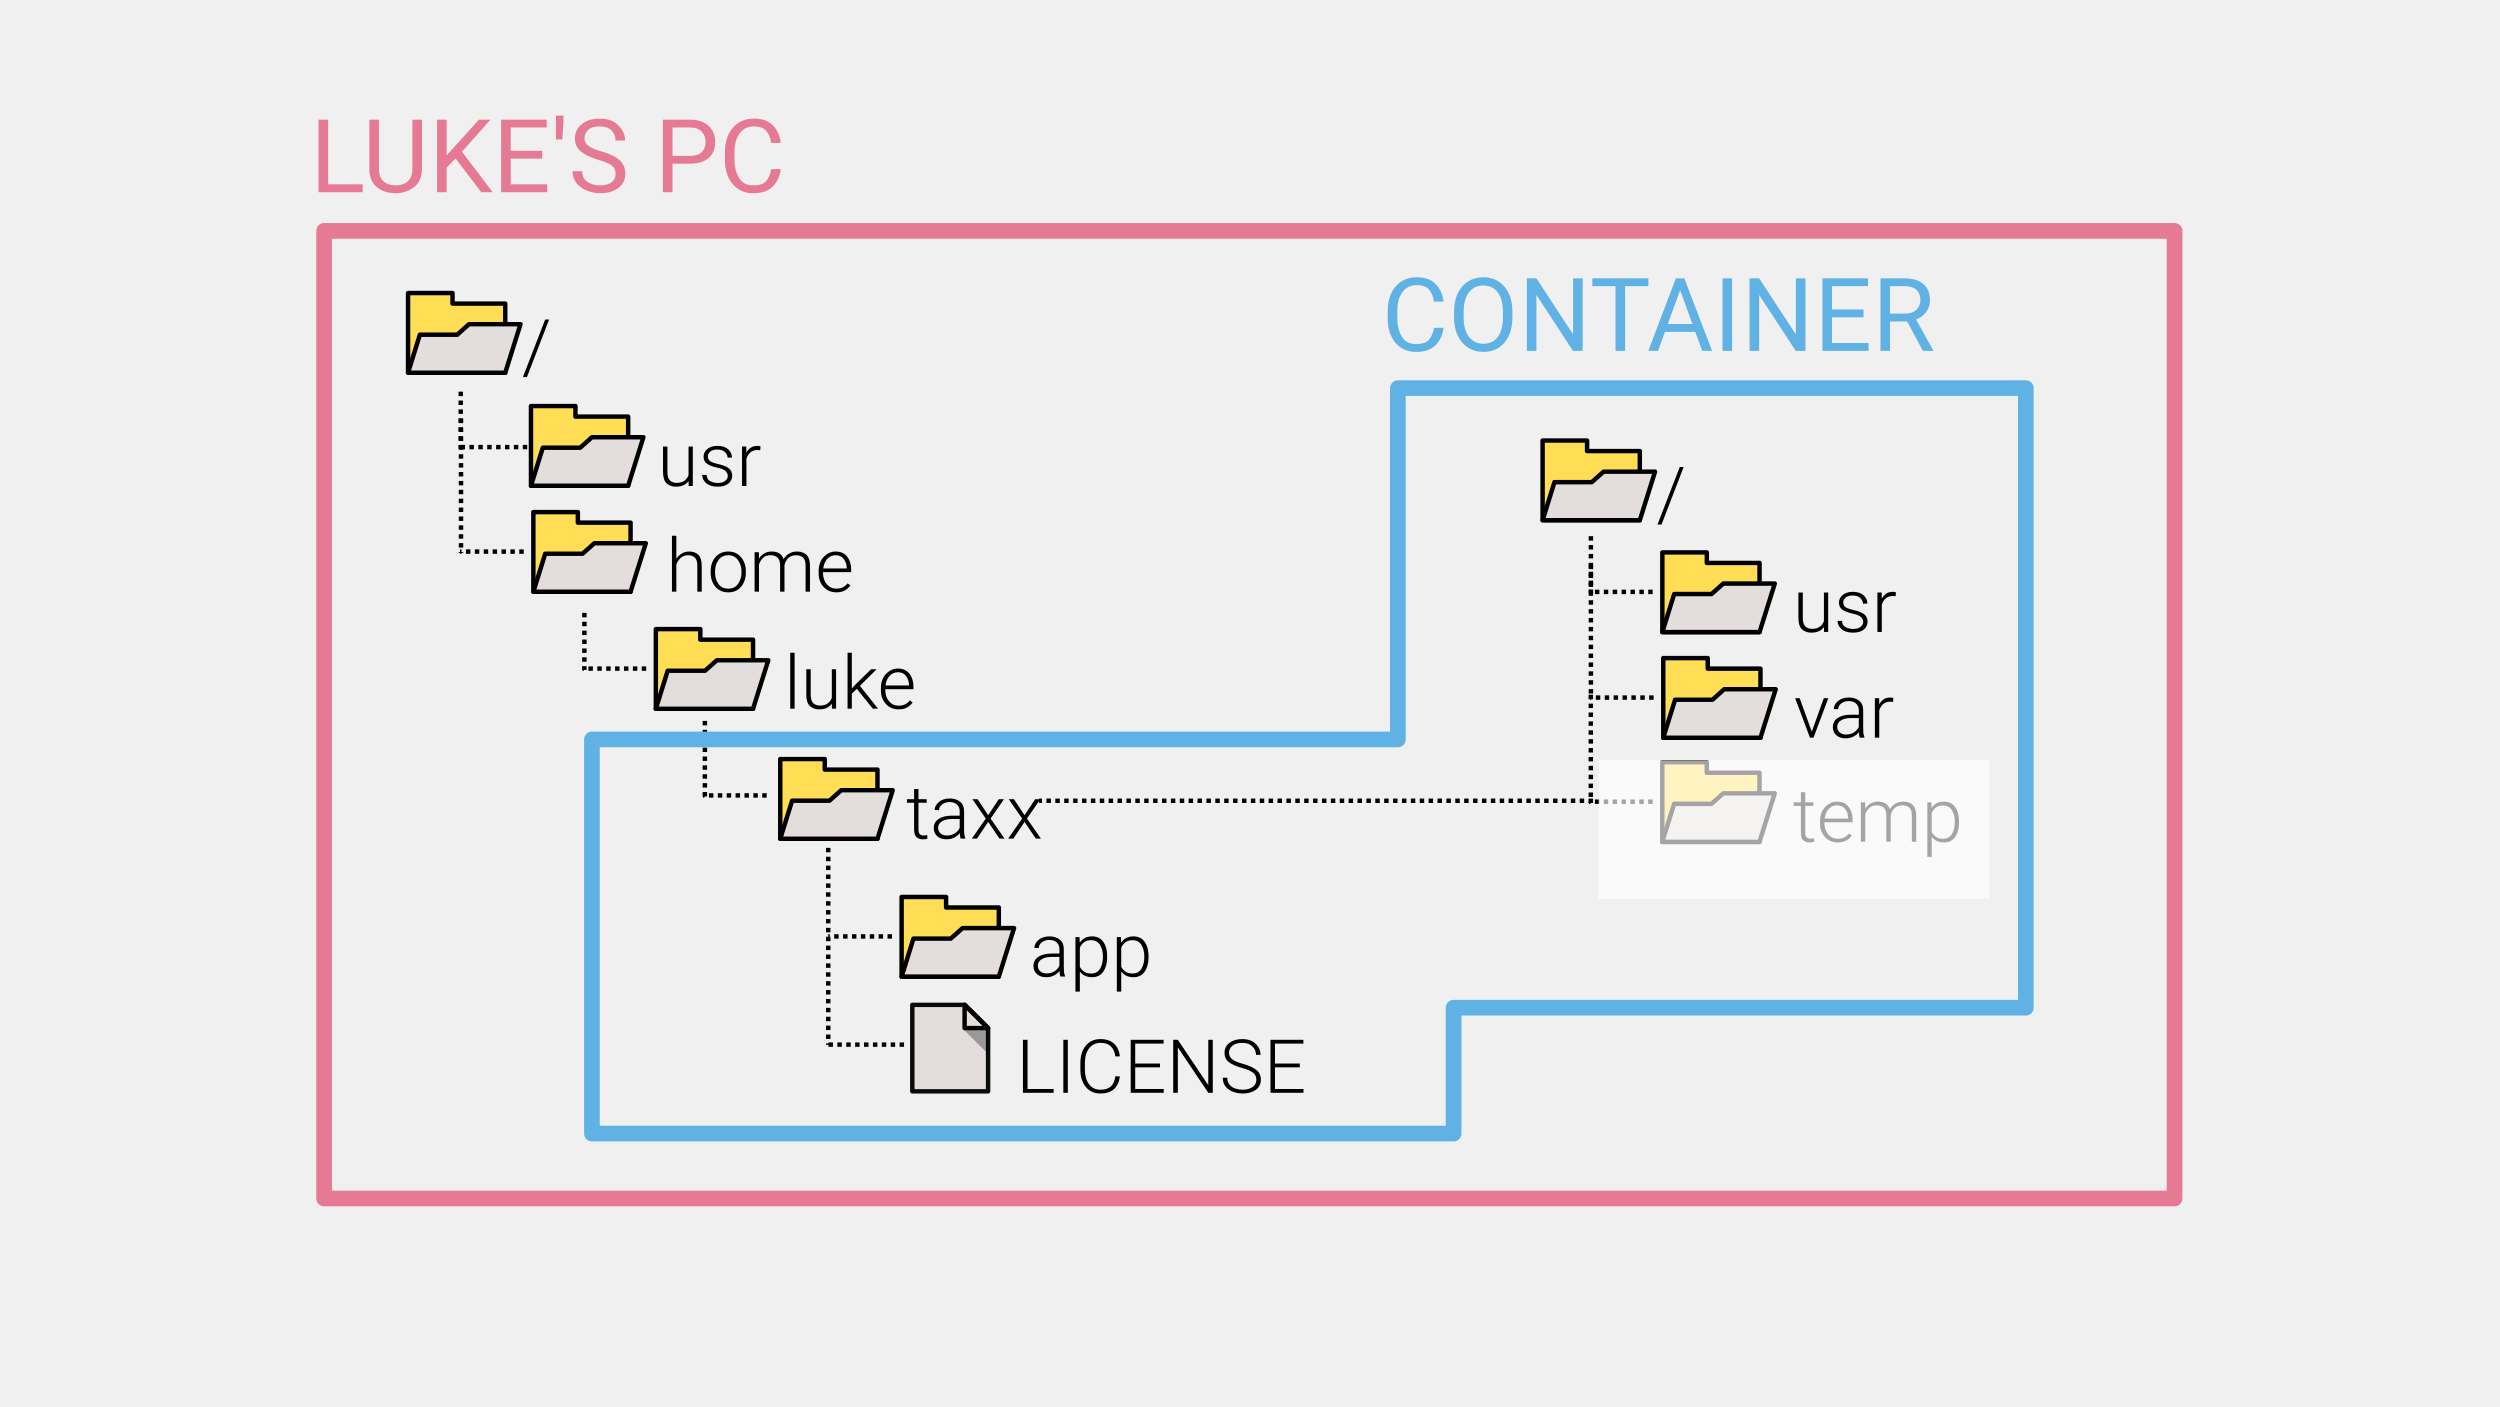
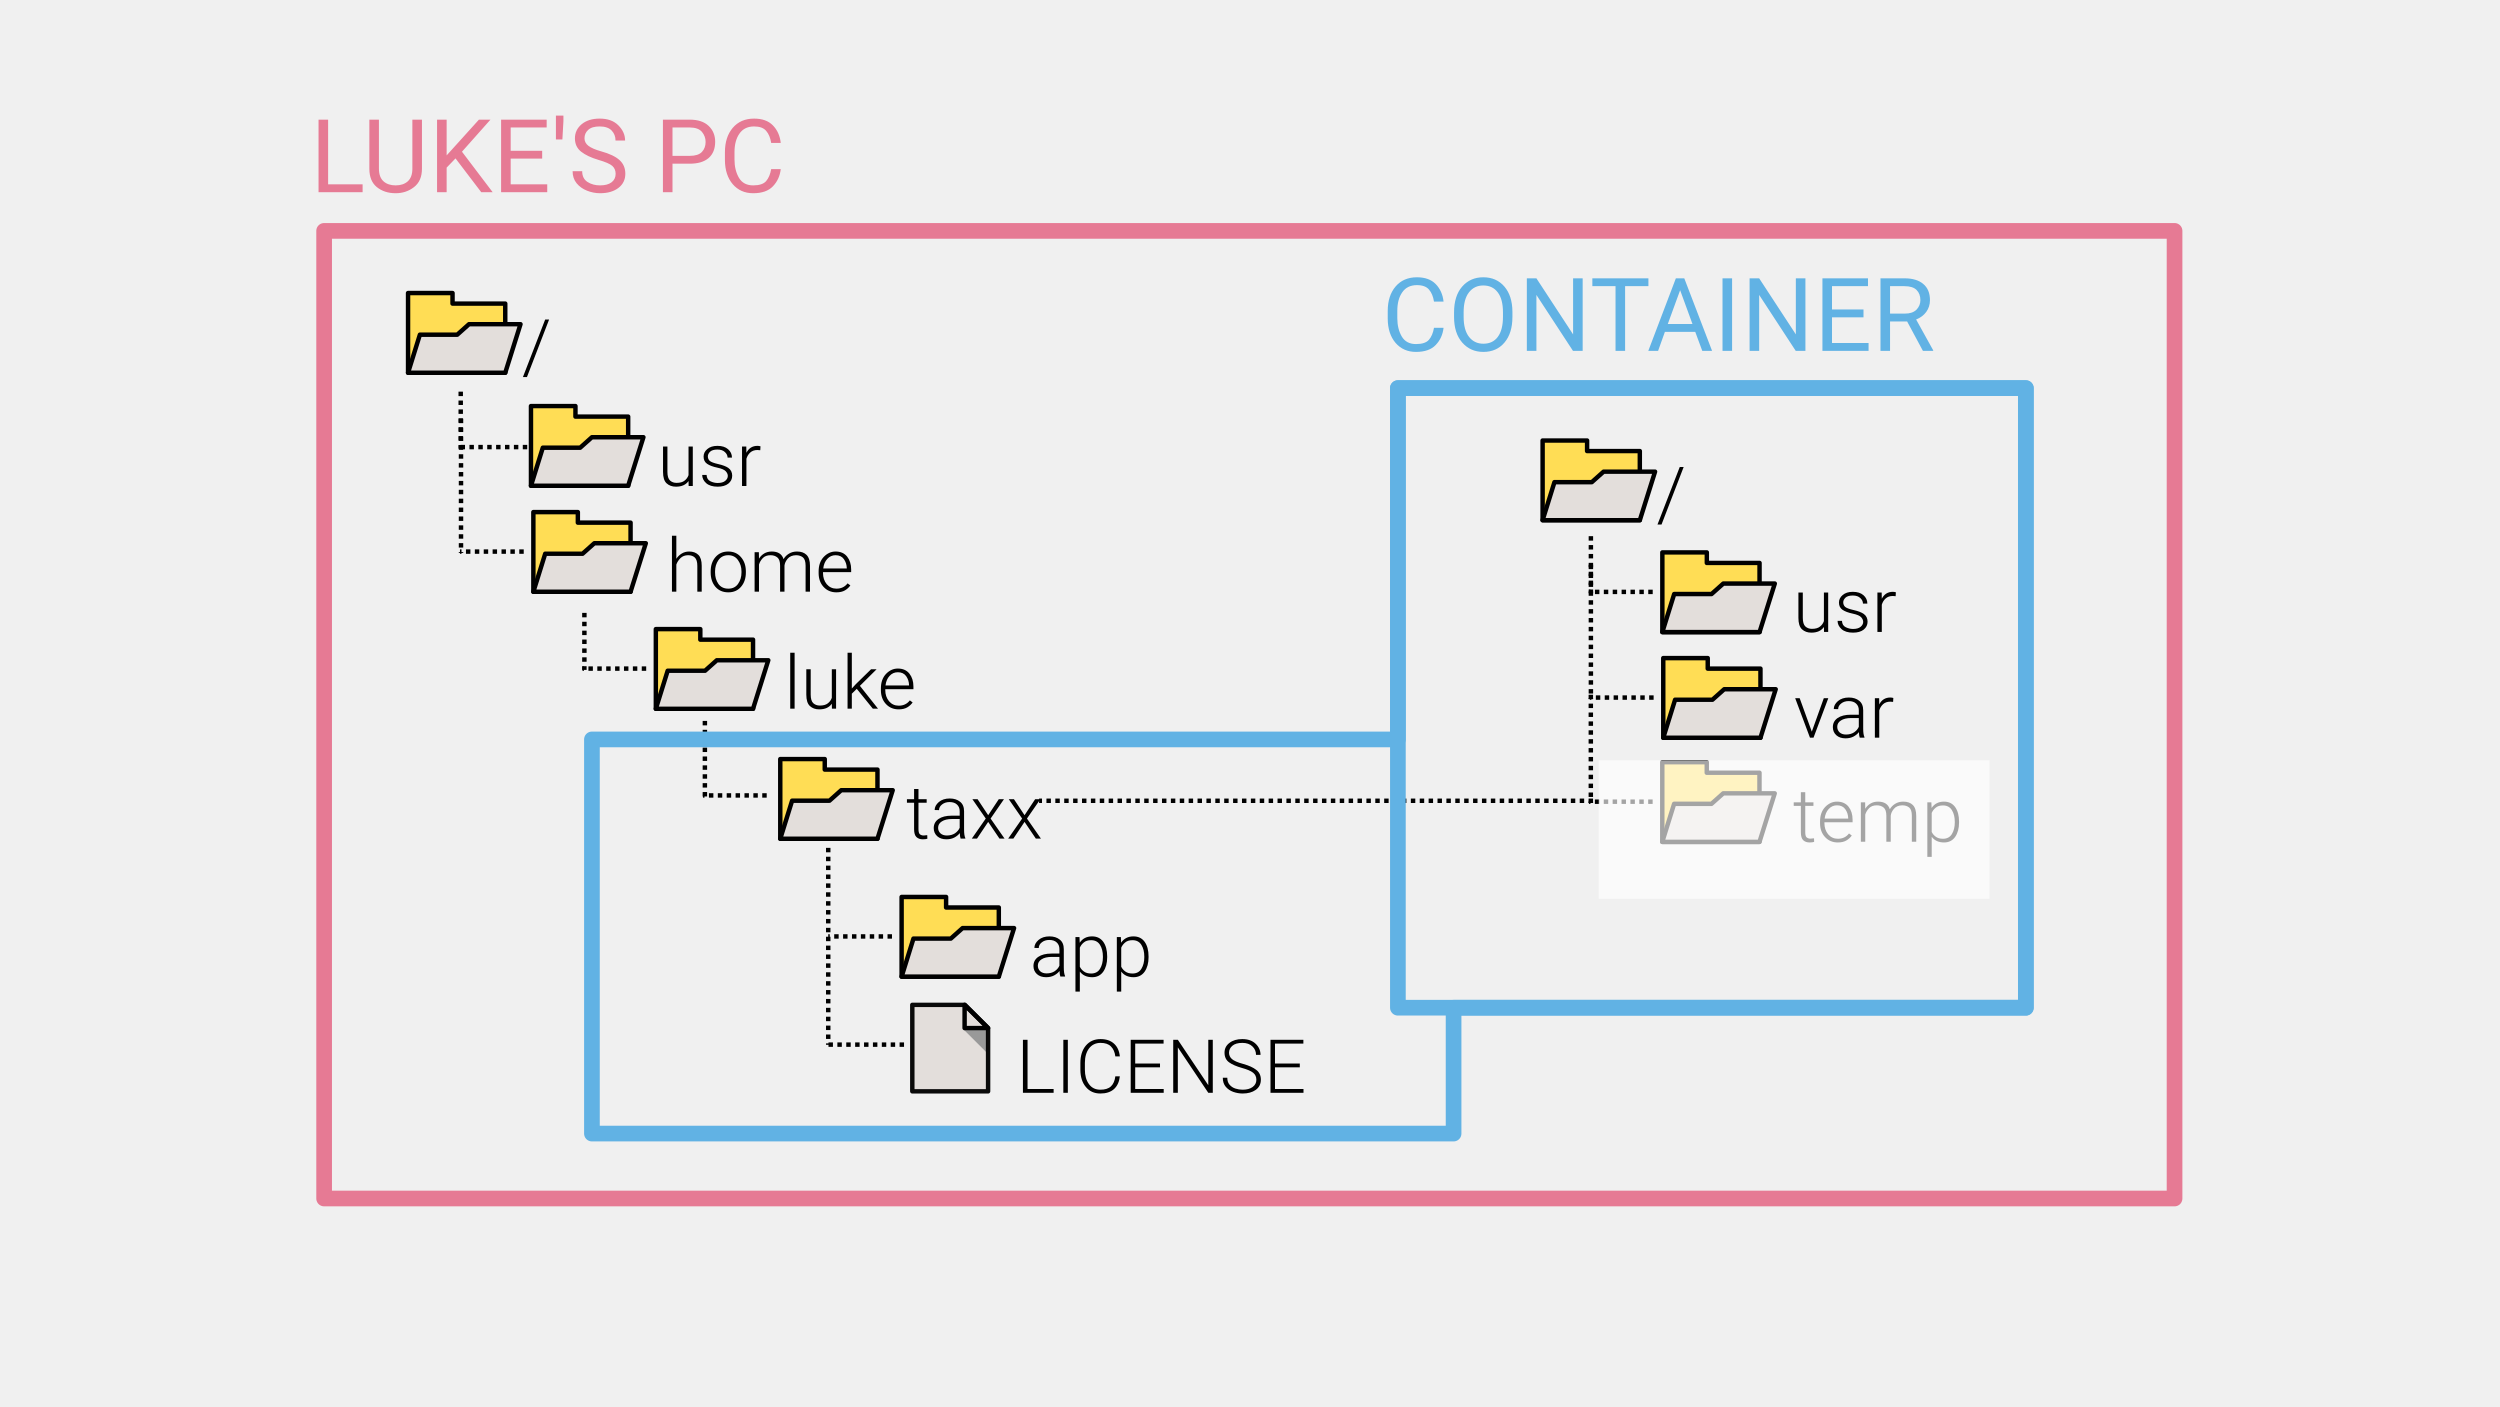
<svg xmlns="http://www.w3.org/2000/svg" width="1280" height="720" viewBox="0 0 338.667 190.5" version="1.1" id="svg8">
  <defs id="defs2" />
  <g id="layer1" transform="translate(0,-106.5)">
    <g id="g4702" transform="matrix(0.152952,0,0,0.1529021,120.2185,221.1765)" style="stroke-width:1.311">
      <path id="rect863" d="m 12.554,44.676 v 9.339 61.258 h 86.089 V 54.015 h -46.692 v -9.339 z" style="opacity:1;fill:#ffdd55;fill-opacity:1;stroke:#000000;stroke-width:3.934;stroke-linecap:round;stroke-linejoin:round;stroke-miterlimit:4;stroke-dasharray:none;stroke-dashoffset:0;stroke-opacity:1" />
      <path id="rect863-1" d="m 112.148,72.269 -1.81,5.765 -11.695,37.239 h -86.089 l 10.486,-33.711 h 33.092 L 66.551,72.269 Z" style="opacity:1;fill:#e3dedb;fill-opacity:1;stroke:#000000;stroke-width:3.934;stroke-linecap:round;stroke-linejoin:round;stroke-miterlimit:4;stroke-dasharray:none;stroke-dashoffset:0;stroke-opacity:1" />
    </g>
    <g id="g4698" transform="matrix(0.152952,0,0,0.1529021,120.2185,221.1765)" style="stroke-width:1.311">
      <path id="rect865" d="m 21.658,140.672 v 76.604 h 67.12 v -56.044 l -20.56,-20.56 z" style="opacity:1;fill:#e3dedb;fill-opacity:1;stroke:none;stroke-width:3.934;stroke-linecap:round;stroke-linejoin:round;stroke-miterlimit:4;stroke-dasharray:none;stroke-dashoffset:0;stroke-opacity:1" />
      <path id="rect865-7" d="m 67.807,160.476 -0.607,1.363 21.074,21.073 V 160.476 Z" style="opacity:1;fill:#999999;fill-opacity:1;stroke:none;stroke-width:3.934;stroke-linecap:round;stroke-linejoin:round;stroke-miterlimit:4;stroke-dasharray:none;stroke-dashoffset:0;stroke-opacity:1" />
      <path id="rect865-7-6" d="m 89.142,160.84 -20.798,-20.546 v 20.546 z" style="opacity:1;fill:#e3dedb;fill-opacity:1;stroke:#000000;stroke-width:3.934;stroke-linecap:round;stroke-linejoin:round;stroke-miterlimit:4;stroke-dasharray:none;stroke-dashoffset:0;stroke-opacity:1" />
      <path id="rect865-73" d="m 22.022,140.28 v 76.604 h 67.12 v -56.044 l -20.56,-20.56 z" style="opacity:1;fill:none;fill-opacity:1;stroke:#000000;stroke-width:3.934;stroke-linecap:round;stroke-linejoin:round;stroke-miterlimit:4;stroke-dasharray:none;stroke-dashoffset:0;stroke-opacity:0.957" />
    </g>
    <path style="fill:none;stroke:#000000;stroke-width:0.602;stroke-linecap:butt;stroke-linejoin:miter;stroke-miterlimit:4;stroke-dasharray:0.602, 0.602;stroke-dashoffset:0;stroke-opacity:1" d="m 120.833,233.357 h -8.635" id="path4692" />
    <text xml:space="preserve" style="font-style:normal;font-variant:normal;font-weight:300;font-stretch:normal;font-size:10.115px;line-height:1.25;font-family:Roboto;-inkscape-font-specification:'Roboto, Light';font-variant-ligatures:normal;font-variant-caps:normal;font-variant-numeric:normal;font-feature-settings:normal;text-align:start;letter-spacing:0px;word-spacing:0px;writing-mode:lr-tb;text-anchor:start;fill:#000000;fill-opacity:1;stroke:none;stroke-width:0.053" x="139.476" y="238.825" id="text4706" transform="scale(1.000163,0.9998368)">
      <tspan id="tspan4704" x="139.476" y="238.825" style="font-style:normal;font-variant:normal;font-weight:300;font-stretch:normal;font-size:10.115px;font-family:Roboto;-inkscape-font-specification:'Roboto, Light';font-variant-ligatures:normal;font-variant-caps:normal;font-variant-numeric:normal;font-feature-settings:normal;text-align:start;writing-mode:lr-tb;text-anchor:start;stroke-width:0.053">app</tspan>
    </text>
    <text xml:space="preserve" style="font-style:normal;font-variant:normal;font-weight:300;font-stretch:normal;font-size:10.115px;line-height:1.25;font-family:Roboto;-inkscape-font-specification:'Roboto, Light';font-variant-ligatures:normal;font-variant-caps:normal;font-variant-numeric:normal;font-feature-settings:normal;text-align:start;letter-spacing:0px;word-spacing:0px;writing-mode:lr-tb;text-anchor:start;fill:#000000;fill-opacity:1;stroke:none;stroke-width:0.053" x="137.643" y="254.583" id="text4706-9" transform="scale(1.000163,0.9998368)">
      <tspan id="tspan4704-7" x="137.643" y="254.583" style="font-style:normal;font-variant:normal;font-weight:300;font-stretch:normal;font-size:10.115px;font-family:Roboto;-inkscape-font-specification:'Roboto, Light';font-variant-ligatures:normal;font-variant-caps:normal;font-variant-numeric:normal;font-feature-settings:normal;text-align:start;writing-mode:lr-tb;text-anchor:start;stroke-width:0.053">LICENSE</tspan>
    </text>
    <g id="g4702-8" transform="matrix(0.152952,0,0,0.1529021,103.7801,202.4969)" style="stroke-width:1.311">
      <path id="rect863-8" d="m 12.554,44.676 v 9.339 61.258 h 86.089 V 54.015 h -46.692 v -9.339 z" style="opacity:1;fill:#ffdd55;fill-opacity:1;stroke:#000000;stroke-width:3.934;stroke-linecap:round;stroke-linejoin:round;stroke-miterlimit:4;stroke-dasharray:none;stroke-dashoffset:0;stroke-opacity:1" />
      <path id="rect863-1-3" d="m 112.148,72.269 -1.81,5.765 -11.695,37.239 h -86.089 l 10.486,-33.711 h 33.092 L 66.551,72.269 Z" style="opacity:1;fill:#e3dedb;fill-opacity:1;stroke:#000000;stroke-width:3.934;stroke-linecap:round;stroke-linejoin:round;stroke-miterlimit:4;stroke-dasharray:none;stroke-dashoffset:0;stroke-opacity:1" />
    </g>
    <text xml:space="preserve" style="font-style:normal;font-variant:normal;font-weight:300;font-stretch:normal;font-size:10.115px;line-height:1.25;font-family:Roboto;-inkscape-font-specification:'Roboto, Light';font-variant-ligatures:normal;font-variant-caps:normal;font-variant-numeric:normal;font-feature-settings:normal;text-align:start;letter-spacing:0px;word-spacing:0px;writing-mode:lr-tb;text-anchor:start;fill:#000000;fill-opacity:1;stroke:none;stroke-width:0.053" x="122.716" y="220.142" id="text4706-1" transform="scale(1.000163,0.9998368)">
      <tspan id="tspan4704-8" x="122.716" y="220.142" style="font-style:normal;font-variant:normal;font-weight:300;font-stretch:normal;font-size:10.115px;font-family:Roboto;-inkscape-font-specification:'Roboto, Light';font-variant-ligatures:normal;font-variant-caps:normal;font-variant-numeric:normal;font-feature-settings:normal;text-align:start;writing-mode:lr-tb;text-anchor:start;stroke-width:0.053">taxx</tspan>
    </text>
    <path style="fill:none;stroke:#000000;stroke-width:0.602;stroke-linecap:butt;stroke-linejoin:miter;stroke-miterlimit:4;stroke-dasharray:0.602, 0.602;stroke-dashoffset:0;stroke-opacity:1" d="m 112.198,221.356 v 26.681" id="path4692-9" />
    <path style="fill:none;stroke:#000000;stroke-width:0.602;stroke-linecap:butt;stroke-linejoin:miter;stroke-miterlimit:4;stroke-dasharray:0.602, 0.602;stroke-dashoffset:0;stroke-opacity:1" d="M 122.467,248.013 H 112.195" id="path4692-6" />
    <g id="g4702-4" transform="matrix(0.152952,0,0,0.1529021,86.92382,184.8927)" style="stroke-width:1.311">
      <path id="rect863-3" d="m 12.554,44.676 v 9.339 61.258 h 86.089 V 54.015 h -46.692 v -9.339 z" style="opacity:1;fill:#ffdd55;fill-opacity:1;stroke:#000000;stroke-width:3.934;stroke-linecap:round;stroke-linejoin:round;stroke-miterlimit:4;stroke-dasharray:none;stroke-dashoffset:0;stroke-opacity:1" />
      <path id="rect863-1-33" d="m 112.148,72.269 -1.81,5.765 -11.695,37.239 h -86.089 l 10.486,-33.711 h 33.092 L 66.551,72.269 Z" style="opacity:1;fill:#e3dedb;fill-opacity:1;stroke:#000000;stroke-width:3.934;stroke-linecap:round;stroke-linejoin:round;stroke-miterlimit:4;stroke-dasharray:none;stroke-dashoffset:0;stroke-opacity:1" />
    </g>
    <path style="fill:none;stroke:#000000;stroke-width:0.602;stroke-linecap:butt;stroke-linejoin:miter;stroke-miterlimit:4;stroke-dasharray:0.602, 0.602;stroke-dashoffset:0;stroke-opacity:1" d="M 87.538,197.074 H 78.903" id="path4692-8" />
    <text xml:space="preserve" style="font-style:normal;font-variant:normal;font-weight:300;font-stretch:normal;font-size:10.115px;line-height:1.25;font-family:Roboto;-inkscape-font-specification:'Roboto, Light';font-variant-ligatures:normal;font-variant-caps:normal;font-variant-numeric:normal;font-feature-settings:normal;text-align:start;letter-spacing:0px;word-spacing:0px;writing-mode:lr-tb;text-anchor:start;fill:#000000;fill-opacity:1;stroke:none;stroke-width:0.053" x="106.186" y="202.535" id="text4706-6" transform="scale(1.000163,0.9998368)">
      <tspan id="tspan4704-0" x="106.186" y="202.535" style="font-style:normal;font-variant:normal;font-weight:300;font-stretch:normal;font-size:10.115px;font-family:Roboto;-inkscape-font-specification:'Roboto, Light';font-variant-ligatures:normal;font-variant-caps:normal;font-variant-numeric:normal;font-feature-settings:normal;text-align:start;writing-mode:lr-tb;text-anchor:start;stroke-width:0.053">luke</tspan>
    </text>
    <g id="g4702-8-4" transform="matrix(0.152952,0,0,0.1529021,53.35703,139.3672)" style="stroke-width:1.311">
      <path id="rect863-8-8" d="m 12.554,44.676 v 9.339 61.258 h 86.089 V 54.015 h -46.692 v -9.339 z" style="opacity:1;fill:#ffdd55;fill-opacity:1;stroke:#000000;stroke-width:3.934;stroke-linecap:round;stroke-linejoin:round;stroke-miterlimit:4;stroke-dasharray:none;stroke-dashoffset:0;stroke-opacity:1" />
      <path id="rect863-1-3-8" d="m 112.148,72.269 -1.81,5.765 -11.695,37.239 h -86.089 l 10.486,-33.711 h 33.092 L 66.551,72.269 Z" style="opacity:1;fill:#e3dedb;fill-opacity:1;stroke:#000000;stroke-width:3.934;stroke-linecap:round;stroke-linejoin:round;stroke-miterlimit:4;stroke-dasharray:none;stroke-dashoffset:0;stroke-opacity:1" />
    </g>
    <text xml:space="preserve" style="font-style:normal;font-variant:normal;font-weight:300;font-stretch:normal;font-size:10.115px;line-height:1.25;font-family:Roboto;-inkscape-font-specification:'Roboto, Light';font-variant-ligatures:normal;font-variant-caps:normal;font-variant-numeric:normal;font-feature-settings:normal;text-align:start;letter-spacing:0px;word-spacing:0px;writing-mode:lr-tb;text-anchor:start;fill:#000000;fill-opacity:1;stroke:none;stroke-width:0.053" x="70.684" y="157.002" id="text4706-1-8" transform="scale(1.000163,0.9998368)">
      <tspan id="tspan4704-8-9" x="70.684" y="157.002" style="font-style:normal;font-variant:normal;font-weight:300;font-stretch:normal;font-size:10.115px;font-family:Roboto;-inkscape-font-specification:'Roboto, Light';font-variant-ligatures:normal;font-variant-caps:normal;font-variant-numeric:normal;font-feature-settings:normal;text-align:start;writing-mode:lr-tb;text-anchor:start;stroke-width:0.053">/</tspan>
    </text>
    <path style="fill:none;stroke:#000000;stroke-width:0.602;stroke-linecap:butt;stroke-linejoin:miter;stroke-miterlimit:4;stroke-dasharray:0.602, 0.602;stroke-dashoffset:0;stroke-opacity:1" d="m 79.165,189.525 v 7.725" id="path4692-9-7" />
    <path style="fill:none;stroke:#000000;stroke-width:0.602;stroke-linecap:butt;stroke-linejoin:miter;stroke-miterlimit:4;stroke-dasharray:0.602, 0.602;stroke-dashoffset:0;stroke-opacity:1" d="M 103.862,214.255 H 95.227" id="path4692-8-7" />
    <path style="fill:none;stroke:#000000;stroke-width:0.602;stroke-linecap:butt;stroke-linejoin:miter;stroke-miterlimit:4;stroke-dasharray:0.602, 0.602;stroke-dashoffset:0;stroke-opacity:1" d="m 95.488,204.161 v 10.335" id="path4692-9-7-7" />
-     <g id="g4702-4-6" transform="matrix(0.152952,0,0,0.1529021,223.2726,174.5014)" style="stroke-width:1.311">
-       <path id="rect863-3-7" d="m 12.554,44.676 v 9.339 61.258 h 86.089 V 54.015 h -46.692 v -9.339 z" style="opacity:1;fill:#ffdd55;fill-opacity:1;stroke:#000000;stroke-width:3.934;stroke-linecap:round;stroke-linejoin:round;stroke-miterlimit:4;stroke-dasharray:none;stroke-dashoffset:0;stroke-opacity:1" />
-       <path id="rect863-1-33-3" d="m 112.148,72.269 -1.81,5.765 -11.695,37.239 h -86.089 l 10.486,-33.711 h 33.092 L 66.551,72.269 Z" style="opacity:1;fill:#e3dedb;fill-opacity:1;stroke:#000000;stroke-width:3.934;stroke-linecap:round;stroke-linejoin:round;stroke-miterlimit:4;stroke-dasharray:none;stroke-dashoffset:0;stroke-opacity:1" />
-     </g>
-     <path style="fill:none;stroke:#000000;stroke-width:0.602;stroke-linecap:butt;stroke-linejoin:miter;stroke-miterlimit:4;stroke-dasharray:0.602, 0.602;stroke-dashoffset:0;stroke-opacity:1" d="m 223.887,186.682 h -8.635" id="path4692-8-6" />
-     <text xml:space="preserve" style="font-style:normal;font-variant:normal;font-weight:300;font-stretch:normal;font-size:10.115px;line-height:1.25;font-family:Roboto;-inkscape-font-specification:'Roboto, Light';font-variant-ligatures:normal;font-variant-caps:normal;font-variant-numeric:normal;font-feature-settings:normal;text-align:start;letter-spacing:0px;word-spacing:0px;writing-mode:lr-tb;text-anchor:start;fill:#000000;fill-opacity:1;stroke:none;stroke-width:0.053" x="242.836" y="192.142" id="text4706-6-5" transform="scale(1.000163,0.9998368)">
-       <tspan id="tspan4704-0-6" x="242.836" y="192.142" style="font-style:normal;font-variant:normal;font-weight:300;font-stretch:normal;font-size:10.115px;font-family:Roboto;-inkscape-font-specification:'Roboto, Light';font-variant-ligatures:normal;font-variant-caps:normal;font-variant-numeric:normal;font-feature-settings:normal;text-align:start;writing-mode:lr-tb;text-anchor:start;stroke-width:0.053">usr</tspan>
-     </text>
-     <g id="g4702-8-4-3" transform="matrix(0.152952,0,0,0.1529021,207.0528,159.3445)" style="stroke-width:1.311">
-       <path id="rect863-8-8-9" d="m 12.554,44.676 v 9.339 61.258 h 86.089 V 54.015 h -46.692 v -9.339 z" style="opacity:1;fill:#ffdd55;fill-opacity:1;stroke:#000000;stroke-width:3.934;stroke-linecap:round;stroke-linejoin:round;stroke-miterlimit:4;stroke-dasharray:none;stroke-dashoffset:0;stroke-opacity:1" />
-       <path id="rect863-1-3-8-4" d="m 112.148,72.269 -1.81,5.765 -11.695,37.239 h -86.089 l 10.486,-33.711 h 33.092 L 66.551,72.269 Z" style="opacity:1;fill:#e3dedb;fill-opacity:1;stroke:#000000;stroke-width:3.934;stroke-linecap:round;stroke-linejoin:round;stroke-miterlimit:4;stroke-dasharray:none;stroke-dashoffset:0;stroke-opacity:1" />
-     </g>
-     <text xml:space="preserve" style="font-style:normal;font-variant:normal;font-weight:300;font-stretch:normal;font-size:10.115px;line-height:1.25;font-family:Roboto;-inkscape-font-specification:'Roboto, Light';font-variant-ligatures:normal;font-variant-caps:normal;font-variant-numeric:normal;font-feature-settings:normal;text-align:start;letter-spacing:0px;word-spacing:0px;writing-mode:lr-tb;text-anchor:start;fill:#000000;fill-opacity:1;stroke:none;stroke-width:0.053" x="224.355" y="176.983" id="text4706-1-8-8" transform="scale(1.000163,0.9998368)">
-       <tspan id="tspan4704-8-9-1" x="224.355" y="176.983" style="font-style:normal;font-variant:normal;font-weight:300;font-stretch:normal;font-size:10.115px;font-family:Roboto;-inkscape-font-specification:'Roboto, Light';font-variant-ligatures:normal;font-variant-caps:normal;font-variant-numeric:normal;font-feature-settings:normal;text-align:start;writing-mode:lr-tb;text-anchor:start;stroke-width:0.053">/</tspan>
-     </text>
-     <path style="fill:none;stroke:#000000;stroke-width:0.602;stroke-linecap:butt;stroke-linejoin:miter;stroke-miterlimit:4;stroke-dasharray:0.602, 0.602;stroke-dashoffset:0;stroke-opacity:1" d="m 215.513,179.134 v 7.725" id="path4692-9-7-2" />
-     <g id="g4702-4-6-0" transform="matrix(0.152952,0,0,0.1529021,223.3958,188.8174)" style="stroke-width:1.311">
-       <path id="rect863-3-7-8" d="m 12.554,44.676 v 9.339 61.258 h 86.089 V 54.015 h -46.692 v -9.339 z" style="opacity:1;fill:#ffdd55;fill-opacity:1;stroke:#000000;stroke-width:3.934;stroke-linecap:round;stroke-linejoin:round;stroke-miterlimit:4;stroke-dasharray:none;stroke-dashoffset:0;stroke-opacity:1" />
-       <path id="rect863-1-33-3-8" d="m 112.148,72.269 -1.81,5.765 -11.695,37.239 h -86.089 l 10.486,-33.711 h 33.092 L 66.551,72.269 Z" style="opacity:1;fill:#e3dedb;fill-opacity:1;stroke:#000000;stroke-width:3.934;stroke-linecap:round;stroke-linejoin:round;stroke-miterlimit:4;stroke-dasharray:none;stroke-dashoffset:0;stroke-opacity:1" />
-     </g>
-     <path style="fill:none;stroke:#000000;stroke-width:0.602;stroke-linecap:butt;stroke-linejoin:miter;stroke-miterlimit:4;stroke-dasharray:0.602, 0.602;stroke-dashoffset:0;stroke-opacity:1" d="m 224.01,200.998 h -8.635" id="path4692-8-6-5" />
-     <text xml:space="preserve" style="font-style:normal;font-variant:normal;font-weight:300;font-stretch:normal;font-size:10.115px;line-height:1.25;font-family:Roboto;-inkscape-font-specification:'Roboto, Light';font-variant-ligatures:normal;font-variant-caps:normal;font-variant-numeric:normal;font-feature-settings:normal;text-align:start;letter-spacing:0px;word-spacing:0px;writing-mode:lr-tb;text-anchor:start;fill:#000000;fill-opacity:1;stroke:none;stroke-width:0.053" x="242.959" y="206.461" id="text4706-6-5-0" transform="scale(1.000163,0.9998368)">
-       <tspan id="tspan4704-0-6-9" x="242.959" y="206.461" style="font-style:normal;font-variant:normal;font-weight:300;font-stretch:normal;font-size:10.115px;font-family:Roboto;-inkscape-font-specification:'Roboto, Light';font-variant-ligatures:normal;font-variant-caps:normal;font-variant-numeric:normal;font-feature-settings:normal;text-align:start;writing-mode:lr-tb;text-anchor:start;stroke-width:0.053">var</tspan>
-     </text>
-     <path style="fill:none;stroke:#000000;stroke-width:0.602;stroke-linecap:butt;stroke-linejoin:miter;stroke-miterlimit:4;stroke-dasharray:0.602, 0.602;stroke-dashoffset:0;stroke-opacity:1" d="m 215.513,182.996 v 18.178" id="path4692-9-7-2-6" />
-     <g id="g4702-4-6-3" transform="matrix(0.152952,0,0,0.1529021,223.2632,202.9223)" style="stroke-width:1.311">
-       <path id="rect863-3-7-85" d="m 12.554,44.676 v 9.339 61.258 h 86.089 V 54.015 h -46.692 v -9.339 z" style="opacity:1;fill:#ffdd55;fill-opacity:1;stroke:#000000;stroke-width:3.934;stroke-linecap:round;stroke-linejoin:round;stroke-miterlimit:4;stroke-dasharray:none;stroke-dashoffset:0;stroke-opacity:1" />
-       <path id="rect863-1-33-3-6" d="m 112.148,72.269 -1.81,5.765 -11.695,37.239 h -86.089 l 10.486,-33.711 h 33.092 L 66.551,72.269 Z" style="opacity:1;fill:#e3dedb;fill-opacity:1;stroke:#000000;stroke-width:3.934;stroke-linecap:round;stroke-linejoin:round;stroke-miterlimit:4;stroke-dasharray:none;stroke-dashoffset:0;stroke-opacity:1" />
-     </g>
-     <path style="fill:none;stroke:#000000;stroke-width:0.602;stroke-linecap:butt;stroke-linejoin:miter;stroke-miterlimit:4;stroke-dasharray:0.602, 0.602;stroke-dashoffset:0;stroke-opacity:1" d="m 223.878,215.103 h -8.635" id="path4692-8-6-1" />
-     <text xml:space="preserve" style="font-style:normal;font-variant:normal;font-weight:300;font-stretch:normal;font-size:10.115px;line-height:1.25;font-family:Roboto;-inkscape-font-specification:'Roboto, Light';font-variant-ligatures:normal;font-variant-caps:normal;font-variant-numeric:normal;font-feature-settings:normal;text-align:start;letter-spacing:0px;word-spacing:0px;writing-mode:lr-tb;text-anchor:start;fill:#000000;fill-opacity:1;stroke:none;stroke-width:0.053" x="242.826" y="220.568" id="text4706-6-5-1" transform="scale(1.000163,0.9998368)">
-       <tspan id="tspan4704-0-6-5" x="242.826" y="220.568" style="font-style:normal;font-variant:normal;font-weight:300;font-stretch:normal;font-size:10.115px;font-family:Roboto;-inkscape-font-specification:'Roboto, Light';font-variant-ligatures:normal;font-variant-caps:normal;font-variant-numeric:normal;font-feature-settings:normal;text-align:start;writing-mode:lr-tb;text-anchor:start;stroke-width:0.053">temp</tspan>
-     </text>
-     <path style="fill:none;stroke:#000000;stroke-width:0.602;stroke-linecap:butt;stroke-linejoin:miter;stroke-miterlimit:4;stroke-dasharray:0.602, 0.602;stroke-dashoffset:0;stroke-opacity:1" d="m 215.504,200.614 v 14.666" id="path4692-9-7-2-9" />
    <g id="g4702-4-6-8" transform="matrix(0.152952,0,0,0.1529021,70.00805,154.6778)" style="stroke-width:1.311">
      <path id="rect863-3-7-4" d="m 12.554,44.676 v 9.339 61.258 h 86.089 V 54.015 h -46.692 v -9.339 z" style="opacity:1;fill:#ffdd55;fill-opacity:1;stroke:#000000;stroke-width:3.934;stroke-linecap:round;stroke-linejoin:round;stroke-miterlimit:4;stroke-dasharray:none;stroke-dashoffset:0;stroke-opacity:1" />
      <path id="rect863-1-33-3-81" d="m 112.148,72.269 -1.81,5.765 -11.695,37.239 h -86.089 l 10.486,-33.711 h 33.092 L 66.551,72.269 Z" style="opacity:1;fill:#e3dedb;fill-opacity:1;stroke:#000000;stroke-width:3.934;stroke-linecap:round;stroke-linejoin:round;stroke-miterlimit:4;stroke-dasharray:none;stroke-dashoffset:0;stroke-opacity:1" />
    </g>
    <path style="fill:none;stroke:#000000;stroke-width:0.602;stroke-linecap:butt;stroke-linejoin:miter;stroke-miterlimit:4;stroke-dasharray:0.602, 0.602;stroke-dashoffset:0;stroke-opacity:1" d="m 71.421,167.065 h -9.429" id="path4692-8-6-0" />
    <text xml:space="preserve" style="font-style:normal;font-variant:normal;font-weight:300;font-stretch:normal;font-size:10.115px;line-height:1.25;font-family:Roboto;-inkscape-font-specification:'Roboto, Light';font-variant-ligatures:normal;font-variant-caps:normal;font-variant-numeric:normal;font-feature-settings:normal;text-align:start;letter-spacing:0px;word-spacing:0px;writing-mode:lr-tb;text-anchor:start;fill:#000000;fill-opacity:1;stroke:none;stroke-width:0.053" x="89.055" y="172.363" id="text4706-6-5-3" transform="scale(1.000163,0.9998368)">
      <tspan id="tspan4704-0-6-0" x="89.055" y="172.363" style="font-style:normal;font-variant:normal;font-weight:300;font-stretch:normal;font-size:10.115px;font-family:Roboto;-inkscape-font-specification:'Roboto, Light';font-variant-ligatures:normal;font-variant-caps:normal;font-variant-numeric:normal;font-feature-settings:normal;text-align:start;writing-mode:lr-tb;text-anchor:start;stroke-width:0.053">usr</tspan>
    </text>
    <path style="fill:none;stroke:#000000;stroke-width:0.602;stroke-linecap:butt;stroke-linejoin:miter;stroke-miterlimit:4;stroke-dasharray:0.602, 0.602;stroke-dashoffset:0;stroke-opacity:1" d="m 62.412,159.556 v 7.725" id="path4692-9-7-2-4" />
    <g id="g4702-4-6-0-4" transform="matrix(0.152952,0,0,0.1529021,70.33311,169.0413)" style="stroke-width:1.311">
      <path id="rect863-3-7-8-4" d="m 12.554,44.676 v 9.339 61.258 h 86.089 V 54.015 h -46.692 v -9.339 z" style="opacity:1;fill:#ffdd55;fill-opacity:1;stroke:#000000;stroke-width:3.934;stroke-linecap:round;stroke-linejoin:round;stroke-miterlimit:4;stroke-dasharray:none;stroke-dashoffset:0;stroke-opacity:1" />
      <path id="rect863-1-33-3-8-4" d="m 112.148,72.269 -1.81,5.765 -11.695,37.239 h -86.089 l 10.486,-33.711 h 33.092 L 66.551,72.269 Z" style="opacity:1;fill:#e3dedb;fill-opacity:1;stroke:#000000;stroke-width:3.934;stroke-linecap:round;stroke-linejoin:round;stroke-miterlimit:4;stroke-dasharray:none;stroke-dashoffset:0;stroke-opacity:1" />
    </g>
    <path style="fill:none;stroke:#000000;stroke-width:0.602;stroke-linecap:butt;stroke-linejoin:miter;stroke-miterlimit:4;stroke-dasharray:0.602, 0.602;stroke-dashoffset:0;stroke-opacity:1" d="M 70.947,181.222 H 62.312" id="path4692-8-6-5-7" />
    <text xml:space="preserve" style="font-style:normal;font-variant:normal;font-weight:300;font-stretch:normal;font-size:10.115px;line-height:1.25;font-family:Roboto;-inkscape-font-specification:'Roboto, Light';font-variant-ligatures:normal;font-variant-caps:normal;font-variant-numeric:normal;font-feature-settings:normal;text-align:start;letter-spacing:0px;word-spacing:0px;writing-mode:lr-tb;text-anchor:start;fill:#000000;fill-opacity:1;stroke:none;stroke-width:0.053" x="90.246" y="186.681" id="text4706-6-5-0-6" transform="scale(1.000163,0.9998368)">
      <tspan id="tspan4704-0-6-9-3" x="90.246" y="186.681" style="font-style:normal;font-variant:normal;font-weight:300;font-stretch:normal;font-size:10.115px;font-family:Roboto;-inkscape-font-specification:'Roboto, Light';font-variant-ligatures:normal;font-variant-caps:normal;font-variant-numeric:normal;font-feature-settings:normal;text-align:start;writing-mode:lr-tb;text-anchor:start;stroke-width:0.053">home</tspan>
    </text>
    <path style="fill:none;stroke:#000000;stroke-width:0.602;stroke-linecap:butt;stroke-linejoin:miter;stroke-miterlimit:4;stroke-dasharray:0.602, 0.602;stroke-dashoffset:0;stroke-opacity:1" d="m 62.451,163.22 v 18.178" id="path4692-9-7-2-6-1" />
    <path style="fill:none;stroke:#000000;stroke-width:0.602;stroke-linecap:butt;stroke-linejoin:miter;stroke-miterlimit:4;stroke-dasharray:0.602, 0.602;stroke-dashoffset:0;stroke-opacity:1" d="M 215.805,214.979 H 140.759" id="path4692-8-6-1-5" />
-     <rect style="opacity:1;fill:#000000;fill-opacity:0;stroke:#e67a94;stroke-width:2.123;stroke-linecap:round;stroke-linejoin:round;stroke-miterlimit:4;stroke-dasharray:none;stroke-dashoffset:0;stroke-opacity:1" id="rect1048" width="250.672" height="131.083" x="43.908" y="137.776" />
+     <rect style="opacity:1;fill:#000000;fill-opacity:0;stroke:#e67a94;stroke-width:2.123;stroke-linecap:round;stroke-linejoin:round;stroke-miterlimit:4;stroke-dasharray:none;stroke-dashoffset:0;stroke-opacity:1" id="pc-border" width="250.672" height="131.083" x="43.908" y="137.776" />
    <text xml:space="preserve" style="font-style:normal;font-variant:normal;font-weight:normal;font-stretch:normal;font-size:13.831px;line-height:1.25;font-family:Roboto;-inkscape-font-specification:'Roboto, Normal';font-variant-ligatures:normal;font-variant-caps:normal;font-variant-numeric:normal;font-feature-settings:normal;text-align:start;letter-spacing:0px;word-spacing:0px;writing-mode:lr-tb;text-anchor:start;fill:#e67a94;fill-opacity:1;stroke:none;stroke-width:0.856" x="42.012" y="132.534" id="text1052">
      <tspan id="tspan1050" x="42.012" y="132.534" style="font-style:normal;font-variant:normal;font-weight:normal;font-stretch:normal;font-size:13.831px;font-family:Roboto;-inkscape-font-specification:'Roboto, Normal';font-variant-ligatures:normal;font-variant-caps:normal;font-variant-numeric:normal;font-feature-settings:normal;text-align:start;writing-mode:lr-tb;text-anchor:start;fill:#e67a94;fill-opacity:1;stroke-width:0.856">LUKE'S PC</tspan>
    </text>
    <g id="g7689" transform="matrix(0.2939295,0,0,0.2932923,-215.8155,217.8725)" style="stroke:#fffffa;stroke-width:5.558;stroke-opacity:1">
      <rect id="rect7556" height="16" width="46" y="60" x="70" style="fill:#92d3f5;stroke:#fffffa;stroke-width:5.558;stroke-opacity:1" />
      <rect id="rect7558" height="16" width="46" y="250" x="70" style="fill:#1e50a0;stroke:#fffffa;stroke-width:5.558;stroke-opacity:1" />
      <rect id="rect7560" height="16" width="46" y="60" x="120" style="fill:#ea5a47;stroke:#fffffa;stroke-width:5.558;stroke-opacity:1" />
      <rect id="rect7562" height="16" width="46" y="60" x="170" style="fill:#b1cc33;stroke:#fffffa;stroke-width:5.558;stroke-opacity:1" />
      <rect id="rect7564" height="16" width="46" y="60" x="220" style="fill:#fcea2b;stroke:#fffffa;stroke-width:5.558;stroke-opacity:1" />
      <rect id="rect7566" height="16" width="46" y="80" x="270" style="fill:#d0cfce;stroke:#fffffa;stroke-width:5.558;stroke-opacity:1" />
      <rect id="rect7568" height="16" width="46" y="80" x="70" style="fill:#61b2e4;stroke:#fffffa;stroke-width:5.558;stroke-opacity:1" />
      <rect id="rect7570" height="16" width="46" y="80" x="120" style="fill:#d22f27;stroke:#fffffa;stroke-width:5.558;stroke-opacity:1" />
      <rect id="rect7572" height="16" width="46" y="250" x="120" style="fill:#781e32;stroke:#fffffa;stroke-width:5.558;stroke-opacity:1" />
      <rect id="rect7574" height="16" width="46" y="80" x="170" style="fill:#5c9e31;stroke:#fffffa;stroke-width:5.558;stroke-opacity:1" />
      <rect id="rect7576" height="16" width="46" y="250" x="170" style="fill:#186648;stroke:#fffffa;stroke-width:5.558;stroke-opacity:1" />
      <rect id="rect7578" height="16" width="46" y="80" x="220" style="fill:#f1b31c;stroke:#fffffa;stroke-width:5.558;stroke-opacity:1" />
      <rect id="rect7580" height="16" width="46" y="100" x="270" style="fill:#9b9b9a;stroke:#fffffa;stroke-width:5.558;stroke-opacity:1" />
      <rect id="rect7582" height="16" width="46" stroke-miterlimit="10" y="60" x="270" style="fill:#ffffff;stroke:#fffffa;stroke-width:1.389;stroke-miterlimit:10;stroke-opacity:1" />
      <rect id="rect7584" height="16" width="46" y="140" x="270" style="stroke:#fffffa;stroke-width:5.558;stroke-opacity:1" />
      <rect id="rect7586" height="16" width="46" y="120" x="270" style="fill:#3f3f3f;stroke:#fffffa;stroke-width:5.558;stroke-opacity:1" />
      <rect id="rect7588" height="16" width="46" y="200" x="70" style="fill:#e67a94;stroke:#fffffa;stroke-width:5.558;stroke-opacity:1" />
      <rect id="rect7590" height="16" width="46" y="180" x="120" style="fill:#b399c8;stroke:#fffffa;stroke-width:5.558;stroke-opacity:1" />
      <rect id="rect7592" height="16" width="46" y="200" x="120" style="fill:#8967aa;stroke:#fffffa;stroke-width:5.558;stroke-opacity:1" />
      <rect id="rect7594" height="16" width="46" y="180" x="170" style="fill:#f4aa41;stroke:#fffffa;stroke-width:5.558;stroke-opacity:1" />
      <rect id="rect7596" height="16" width="46" y="200" x="170" style="fill:#e27022;stroke:#fffffa;stroke-width:5.558;stroke-opacity:1" />
      <rect id="rect7598" height="16" width="46" y="180" x="220" style="fill:#a57939;stroke:#fffffa;stroke-width:5.558;stroke-opacity:1" />
      <rect id="rect7600" height="16" width="46" y="200" x="220" style="fill:#6a462f;stroke:#fffffa;stroke-width:5.558;stroke-opacity:1" />
      <rect id="rect7602" height="16" width="46" y="180" x="70" style="fill:#ffa7c0;stroke:#fffffa;stroke-width:5.558;stroke-opacity:1" />
      <text id="text7604" font-size="5px" transform="translate(20.0078,64.291)" style="font-size:5px;font-family:ArialMT;fill:#1d1d1b;stroke:#fffffa;stroke-width:5.558;stroke-opacity:1">primary</text>
      <text id="text7606" font-size="5px" transform="translate(20.0078,70.291)" style="font-size:5px;font-family:ArialMT;fill:#1d1d1b;stroke:#fffffa;stroke-width:5.558;stroke-opacity:1">colors</text>
      <text id="text7608" font-size="5px" transform="translate(20.0078,24.291)" style="font-size:5px;font-family:ArialMT;fill:#1d1d1b;stroke:#fffffa;stroke-width:5.558;stroke-opacity:1">openmoji</text>
      <text id="text7610" font-size="5px" transform="translate(20.0078,30.291)" style="font-size:5px;font-family:ArialMT;fill:#1d1d1b;stroke:#fffffa;stroke-width:5.558;stroke-opacity:1">colors</text>
      <text id="text7612" font-size="5px" transform="translate(20.0078,184.291)" style="font-size:5px;font-family:ArialMT;fill:#1d1d1b;stroke:#fffffa;stroke-width:5.558;stroke-opacity:1">secondary</text>
      <text id="text7614" font-size="5px" transform="translate(20.0078,190.291)" style="font-size:5px;font-family:ArialMT;fill:#1d1d1b;stroke:#fffffa;stroke-width:5.558;stroke-opacity:1">colors</text>
      <text id="text7616" font-size="5px" transform="translate(20.0078,254.291)" style="font-size:5px;font-family:ArialMT;fill:#1d1d1b;stroke:#fffffa;stroke-width:5.558;stroke-opacity:1">flags:</text>
      <text id="text7618" font-size="5px" transform="translate(20.0078,260.291)" style="font-size:5px;font-family:ArialMT;fill:#1d1d1b;stroke:#fffffa;stroke-width:5.558;stroke-opacity:1">additional</text>
      <text id="text7620" font-size="5px" transform="translate(20.0078,266.291)" style="font-size:5px;font-family:ArialMT;fill:#1d1d1b;stroke:#fffffa;stroke-width:5.558;stroke-opacity:1">colors</text>
      <rect id="rect7622" height="16" width="46" y="300" x="70" style="fill:#fadcbc;stroke:#fffffa;stroke-width:5.558;stroke-opacity:1" />
      <rect id="rect7624" height="16" width="46" y="300" x="120" style="fill:#debb90;stroke:#fffffa;stroke-width:5.558;stroke-opacity:1" />
      <rect id="rect7626" height="16" width="46" y="300" x="170" style="fill:#c19a65;stroke:#fffffa;stroke-width:5.558;stroke-opacity:1" />
      <rect id="rect7628" height="16" width="46" y="300" x="220" style="fill:#a57939;stroke:#fffffa;stroke-width:5.558;stroke-opacity:1" />
      <rect id="rect7630" height="16" width="46" y="300" x="270" style="fill:#6a462f;stroke:#fffffa;stroke-width:5.558;stroke-opacity:1" />
      <rect id="rect7632" height="16" width="46" y="300" x="320" style="fill:#352318;stroke:#fffffa;stroke-width:5.558;stroke-opacity:1" />
      <text id="text7634" font-size="5px" transform="translate(20.0078,304.291)" style="font-size:5px;font-family:ArialMT;fill:#1d1d1b;stroke:#fffffa;stroke-width:5.558;stroke-opacity:1">skin tones:</text>
      <text id="text7636" font-size="5px" transform="translate(20.0078,310.291)" style="font-size:5px;font-family:ArialMT;fill:#1d1d1b;stroke:#fffffa;stroke-width:5.558;stroke-opacity:1">will be generated,</text>
      <text id="text7638" font-size="5px" transform="translate(20.0078,316.291)" style="font-size:5px;font-family:ArialMT;fill:#1d1d1b;stroke:#fffffa;stroke-width:5.558;stroke-opacity:1">please don’t use</text>
    </g>
    <path style="opacity:1;fill:#000000;fill-opacity:0;stroke:#61b2e4;stroke-width:2.123;stroke-linecap:round;stroke-linejoin:round;stroke-miterlimit:4;stroke-dasharray:none;stroke-dashoffset:0;stroke-opacity:1" d="m 189.366,159.078 v 47.588 H 80.187 v 53.397 H 196.912 v -17.049 h 77.521 v -83.936 z" id="rect1048-6" />
-     <rect style="opacity:1;fill:#000000;fill-opacity:0;stroke:#61b2e4;stroke-width:2.123;stroke-linecap:round;stroke-linejoin:round;stroke-miterlimit:4;stroke-dasharray:none;stroke-dashoffset:0;stroke-opacity:1" id="rect1048-6-1" width="85.065" height="83.936" x="181.684" y="315.925" />
    <rect style="opacity:1;fill:#00ccff;fill-opacity:1;stroke:#61b2e4;stroke-width:2.441;stroke-linecap:round;stroke-linejoin:round;stroke-miterlimit:4;stroke-dasharray:none;stroke-dashoffset:0;stroke-opacity:1" id="rect1191" width="43.891" height="36.283" x="-86.497" y="-23.888" />
-     <text xml:space="preserve" style="font-style:normal;font-variant:normal;font-weight:normal;font-stretch:normal;font-size:13.831px;line-height:1.25;font-family:Roboto;-inkscape-font-specification:'Roboto, Normal';font-variant-ligatures:normal;font-variant-caps:normal;font-variant-numeric:normal;font-feature-settings:normal;text-align:start;letter-spacing:0px;word-spacing:0px;writing-mode:lr-tb;text-anchor:start;fill:#61b2e4;fill-opacity:1;stroke:none;stroke-width:0.856" x="187.178" y="154.03" id="text1052-5">
-       <tspan id="tspan1050-7" x="187.178" y="154.03" style="font-style:normal;font-variant:normal;font-weight:normal;font-stretch:normal;font-size:13.831px;font-family:Roboto;-inkscape-font-specification:'Roboto, Normal';font-variant-ligatures:normal;font-variant-caps:normal;font-variant-numeric:normal;font-feature-settings:normal;text-align:start;writing-mode:lr-tb;text-anchor:start;fill:#61b2e4;fill-opacity:1;stroke-width:0.856">CONTAINER</tspan>
-     </text>
-     <rect style="opacity:1;fill:#ffffff;fill-opacity:0.643;stroke:none;stroke-width:2.123;stroke-linecap:round;stroke-linejoin:round;stroke-miterlimit:4;stroke-dasharray:none;stroke-dashoffset:0;stroke-opacity:0.508" id="rect1214" width="52.945" height="18.766" x="216.57" y="209.493" />
+     <g id="docker-group">
+       <g style="stroke-width:1.311" transform="matrix(0.152952,0,0,0.1529021,223.2726,174.5014)" id="g4702-4-6">
+         <path style="opacity:1;fill:#ffdd55;fill-opacity:1;stroke:#000000;stroke-width:3.934;stroke-linecap:round;stroke-linejoin:round;stroke-miterlimit:4;stroke-dasharray:none;stroke-dashoffset:0;stroke-opacity:1" d="m 12.554,44.676 v 9.339 61.258 h 86.089 V 54.015 h -46.692 v -9.339 z" id="rect863-3-7" />
+         <path style="opacity:1;fill:#e3dedb;fill-opacity:1;stroke:#000000;stroke-width:3.934;stroke-linecap:round;stroke-linejoin:round;stroke-miterlimit:4;stroke-dasharray:none;stroke-dashoffset:0;stroke-opacity:1" d="m 112.148,72.269 -1.81,5.765 -11.695,37.239 h -86.089 l 10.486,-33.711 h 33.092 L 66.551,72.269 Z" id="rect863-1-33-3" />
+       </g>
+       <path id="path4692-8-6" d="m 223.887,186.682 h -8.635" style="fill:none;stroke:#000000;stroke-width:0.602;stroke-linecap:butt;stroke-linejoin:miter;stroke-miterlimit:4;stroke-dasharray:0.602, 0.602;stroke-dashoffset:0;stroke-opacity:1" />
+       <text transform="scale(1.000163,0.9998368)" id="text4706-6-5" y="192.142" x="242.836" style="font-style:normal;font-variant:normal;font-weight:300;font-stretch:normal;font-size:10.115px;line-height:1.25;font-family:Roboto;-inkscape-font-specification:'Roboto, Light';font-variant-ligatures:normal;font-variant-caps:normal;font-variant-numeric:normal;font-feature-settings:normal;text-align:start;letter-spacing:0px;word-spacing:0px;writing-mode:lr-tb;text-anchor:start;fill:#000000;fill-opacity:1;stroke:none;stroke-width:0.053" xml:space="preserve">
+         <tspan style="font-style:normal;font-variant:normal;font-weight:300;font-stretch:normal;font-size:10.115px;font-family:Roboto;-inkscape-font-specification:'Roboto, Light';font-variant-ligatures:normal;font-variant-caps:normal;font-variant-numeric:normal;font-feature-settings:normal;text-align:start;writing-mode:lr-tb;text-anchor:start;stroke-width:0.053" y="192.142" x="242.836" id="tspan4704-0-6">usr</tspan>
+       </text>
+       <g style="stroke-width:1.311" transform="matrix(0.152952,0,0,0.1529021,207.0528,159.3445)" id="g4702-8-4-3">
+         <path style="opacity:1;fill:#ffdd55;fill-opacity:1;stroke:#000000;stroke-width:3.934;stroke-linecap:round;stroke-linejoin:round;stroke-miterlimit:4;stroke-dasharray:none;stroke-dashoffset:0;stroke-opacity:1" d="m 12.554,44.676 v 9.339 61.258 h 86.089 V 54.015 h -46.692 v -9.339 z" id="rect863-8-8-9" />
+         <path style="opacity:1;fill:#e3dedb;fill-opacity:1;stroke:#000000;stroke-width:3.934;stroke-linecap:round;stroke-linejoin:round;stroke-miterlimit:4;stroke-dasharray:none;stroke-dashoffset:0;stroke-opacity:1" d="m 112.148,72.269 -1.81,5.765 -11.695,37.239 h -86.089 l 10.486,-33.711 h 33.092 L 66.551,72.269 Z" id="rect863-1-3-8-4" />
+       </g>
+       <text transform="scale(1.000163,0.9998368)" id="text4706-1-8-8" y="176.983" x="224.355" style="font-style:normal;font-variant:normal;font-weight:300;font-stretch:normal;font-size:10.115px;line-height:1.25;font-family:Roboto;-inkscape-font-specification:'Roboto, Light';font-variant-ligatures:normal;font-variant-caps:normal;font-variant-numeric:normal;font-feature-settings:normal;text-align:start;letter-spacing:0px;word-spacing:0px;writing-mode:lr-tb;text-anchor:start;fill:#000000;fill-opacity:1;stroke:none;stroke-width:0.053" xml:space="preserve">
+         <tspan style="font-style:normal;font-variant:normal;font-weight:300;font-stretch:normal;font-size:10.115px;font-family:Roboto;-inkscape-font-specification:'Roboto, Light';font-variant-ligatures:normal;font-variant-caps:normal;font-variant-numeric:normal;font-feature-settings:normal;text-align:start;writing-mode:lr-tb;text-anchor:start;stroke-width:0.053" y="176.983" x="224.355" id="tspan4704-8-9-1">/</tspan>
+       </text>
+       <path id="path4692-9-7-2" d="m 215.513,179.134 v 7.725" style="fill:none;stroke:#000000;stroke-width:0.602;stroke-linecap:butt;stroke-linejoin:miter;stroke-miterlimit:4;stroke-dasharray:0.602, 0.602;stroke-dashoffset:0;stroke-opacity:1" />
+       <g style="stroke-width:1.311" transform="matrix(0.152952,0,0,0.1529021,223.3958,188.8174)" id="g4702-4-6-0">
+         <path style="opacity:1;fill:#ffdd55;fill-opacity:1;stroke:#000000;stroke-width:3.934;stroke-linecap:round;stroke-linejoin:round;stroke-miterlimit:4;stroke-dasharray:none;stroke-dashoffset:0;stroke-opacity:1" d="m 12.554,44.676 v 9.339 61.258 h 86.089 V 54.015 h -46.692 v -9.339 z" id="rect863-3-7-8" />
+         <path style="opacity:1;fill:#e3dedb;fill-opacity:1;stroke:#000000;stroke-width:3.934;stroke-linecap:round;stroke-linejoin:round;stroke-miterlimit:4;stroke-dasharray:none;stroke-dashoffset:0;stroke-opacity:1" d="m 112.148,72.269 -1.81,5.765 -11.695,37.239 h -86.089 l 10.486,-33.711 h 33.092 L 66.551,72.269 Z" id="rect863-1-33-3-8" />
+       </g>
+       <path id="path4692-8-6-5" d="m 224.01,200.998 h -8.635" style="fill:none;stroke:#000000;stroke-width:0.602;stroke-linecap:butt;stroke-linejoin:miter;stroke-miterlimit:4;stroke-dasharray:0.602, 0.602;stroke-dashoffset:0;stroke-opacity:1" />
+       <text transform="scale(1.000163,0.9998368)" id="text4706-6-5-0" y="206.461" x="242.959" style="font-style:normal;font-variant:normal;font-weight:300;font-stretch:normal;font-size:10.115px;line-height:1.25;font-family:Roboto;-inkscape-font-specification:'Roboto, Light';font-variant-ligatures:normal;font-variant-caps:normal;font-variant-numeric:normal;font-feature-settings:normal;text-align:start;letter-spacing:0px;word-spacing:0px;writing-mode:lr-tb;text-anchor:start;fill:#000000;fill-opacity:1;stroke:none;stroke-width:0.053" xml:space="preserve">
+         <tspan style="font-style:normal;font-variant:normal;font-weight:300;font-stretch:normal;font-size:10.115px;font-family:Roboto;-inkscape-font-specification:'Roboto, Light';font-variant-ligatures:normal;font-variant-caps:normal;font-variant-numeric:normal;font-feature-settings:normal;text-align:start;writing-mode:lr-tb;text-anchor:start;stroke-width:0.053" y="206.461" x="242.959" id="tspan4704-0-6-9">var</tspan>
+       </text>
+       <path id="path4692-9-7-2-6" d="m 215.513,182.996 v 18.178" style="fill:none;stroke:#000000;stroke-width:0.602;stroke-linecap:butt;stroke-linejoin:miter;stroke-miterlimit:4;stroke-dasharray:0.602, 0.602;stroke-dashoffset:0;stroke-opacity:1" />
+       <g style="stroke-width:1.311" transform="matrix(0.152952,0,0,0.1529021,223.2632,202.9223)" id="g4702-4-6-3">
+         <path style="opacity:1;fill:#ffdd55;fill-opacity:1;stroke:#000000;stroke-width:3.934;stroke-linecap:round;stroke-linejoin:round;stroke-miterlimit:4;stroke-dasharray:none;stroke-dashoffset:0;stroke-opacity:1" d="m 12.554,44.676 v 9.339 61.258 h 86.089 V 54.015 h -46.692 v -9.339 z" id="rect863-3-7-85" />
+         <path style="opacity:1;fill:#e3dedb;fill-opacity:1;stroke:#000000;stroke-width:3.934;stroke-linecap:round;stroke-linejoin:round;stroke-miterlimit:4;stroke-dasharray:none;stroke-dashoffset:0;stroke-opacity:1" d="m 112.148,72.269 -1.81,5.765 -11.695,37.239 h -86.089 l 10.486,-33.711 h 33.092 L 66.551,72.269 Z" id="rect863-1-33-3-6" />
+       </g>
+       <path id="path4692-8-6-1" d="m 223.878,215.103 h -8.635" style="fill:none;stroke:#000000;stroke-width:0.602;stroke-linecap:butt;stroke-linejoin:miter;stroke-miterlimit:4;stroke-dasharray:0.602, 0.602;stroke-dashoffset:0;stroke-opacity:1" />
+       <text transform="scale(1.000163,0.9998368)" id="text4706-6-5-1" y="220.568" x="242.826" style="font-style:normal;font-variant:normal;font-weight:300;font-stretch:normal;font-size:10.115px;line-height:1.25;font-family:Roboto;-inkscape-font-specification:'Roboto, Light';font-variant-ligatures:normal;font-variant-caps:normal;font-variant-numeric:normal;font-feature-settings:normal;text-align:start;letter-spacing:0px;word-spacing:0px;writing-mode:lr-tb;text-anchor:start;fill:#000000;fill-opacity:1;stroke:none;stroke-width:0.053" xml:space="preserve">
+         <tspan style="font-style:normal;font-variant:normal;font-weight:300;font-stretch:normal;font-size:10.115px;font-family:Roboto;-inkscape-font-specification:'Roboto, Light';font-variant-ligatures:normal;font-variant-caps:normal;font-variant-numeric:normal;font-feature-settings:normal;text-align:start;writing-mode:lr-tb;text-anchor:start;stroke-width:0.053" y="220.568" x="242.826" id="tspan4704-0-6-5">temp</tspan>
+       </text>
+       <path id="path4692-9-7-2-9" d="m 215.504,200.614 v 14.666" style="fill:none;stroke:#000000;stroke-width:0.602;stroke-linecap:butt;stroke-linejoin:miter;stroke-miterlimit:4;stroke-dasharray:0.602, 0.602;stroke-dashoffset:0;stroke-opacity:1" />
+       <rect y="159.078" x="189.368" height="83.936" width="85.065" id="docker-container" style="opacity:1;fill:#000000;fill-opacity:0;stroke:#61b2e4;stroke-width:2.123;stroke-linecap:round;stroke-linejoin:round;stroke-miterlimit:4;stroke-dasharray:none;stroke-dashoffset:0;stroke-opacity:1" />
+       <text id="text1052-5" y="154.03" x="187.178" style="font-style:normal;font-variant:normal;font-weight:normal;font-stretch:normal;font-size:13.831px;line-height:1.25;font-family:Roboto;-inkscape-font-specification:'Roboto, Normal';font-variant-ligatures:normal;font-variant-caps:normal;font-variant-numeric:normal;font-feature-settings:normal;text-align:start;letter-spacing:0px;word-spacing:0px;writing-mode:lr-tb;text-anchor:start;fill:#61b2e4;fill-opacity:1;stroke:none;stroke-width:0.856" xml:space="preserve">
+         <tspan style="font-style:normal;font-variant:normal;font-weight:normal;font-stretch:normal;font-size:13.831px;font-family:Roboto;-inkscape-font-specification:'Roboto, Normal';font-variant-ligatures:normal;font-variant-caps:normal;font-variant-numeric:normal;font-feature-settings:normal;text-align:start;writing-mode:lr-tb;text-anchor:start;fill:#61b2e4;fill-opacity:1;stroke-width:0.856" y="154.03" x="187.178" id="tspan1050-7">CONTAINER</tspan>
+       </text>
+       <rect y="209.493" x="216.57" height="18.766" width="52.945" id="rect1214" style="opacity:1;fill:#ffffff;fill-opacity:0.643;stroke:none;stroke-width:2.123;stroke-linecap:round;stroke-linejoin:round;stroke-miterlimit:4;stroke-dasharray:none;stroke-dashoffset:0;stroke-opacity:0.508" />
+     </g>
  </g>
</svg>
